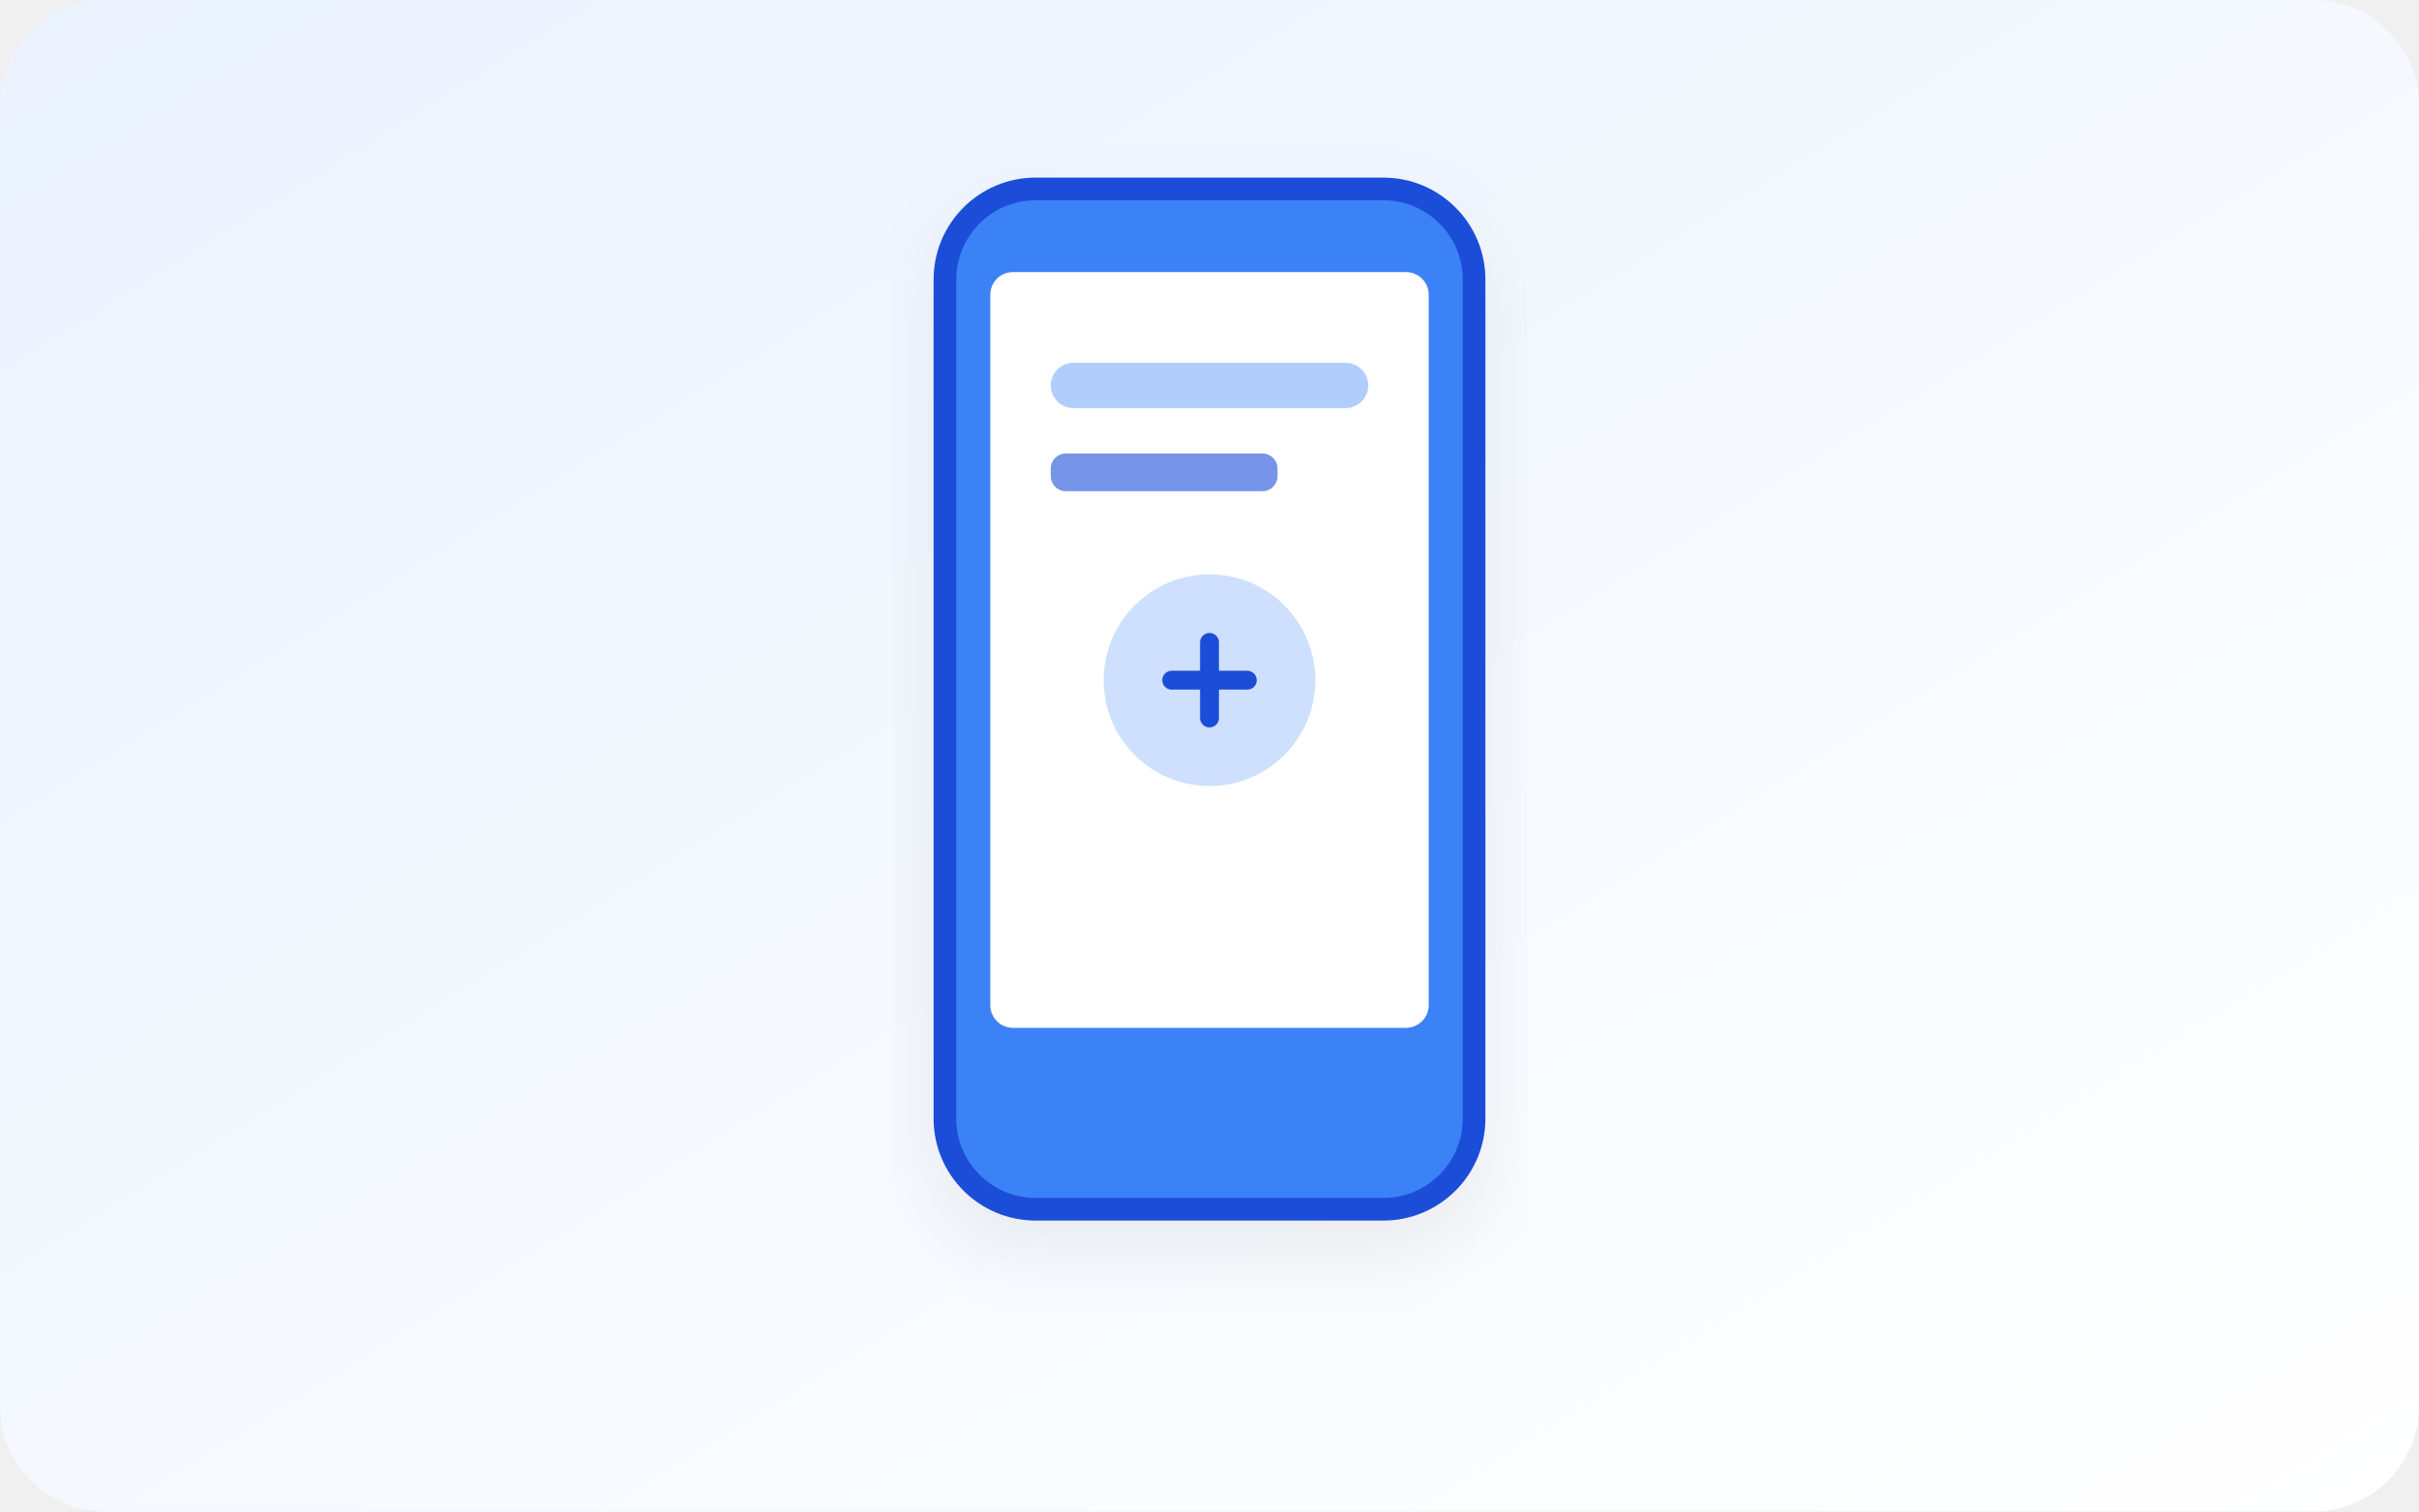
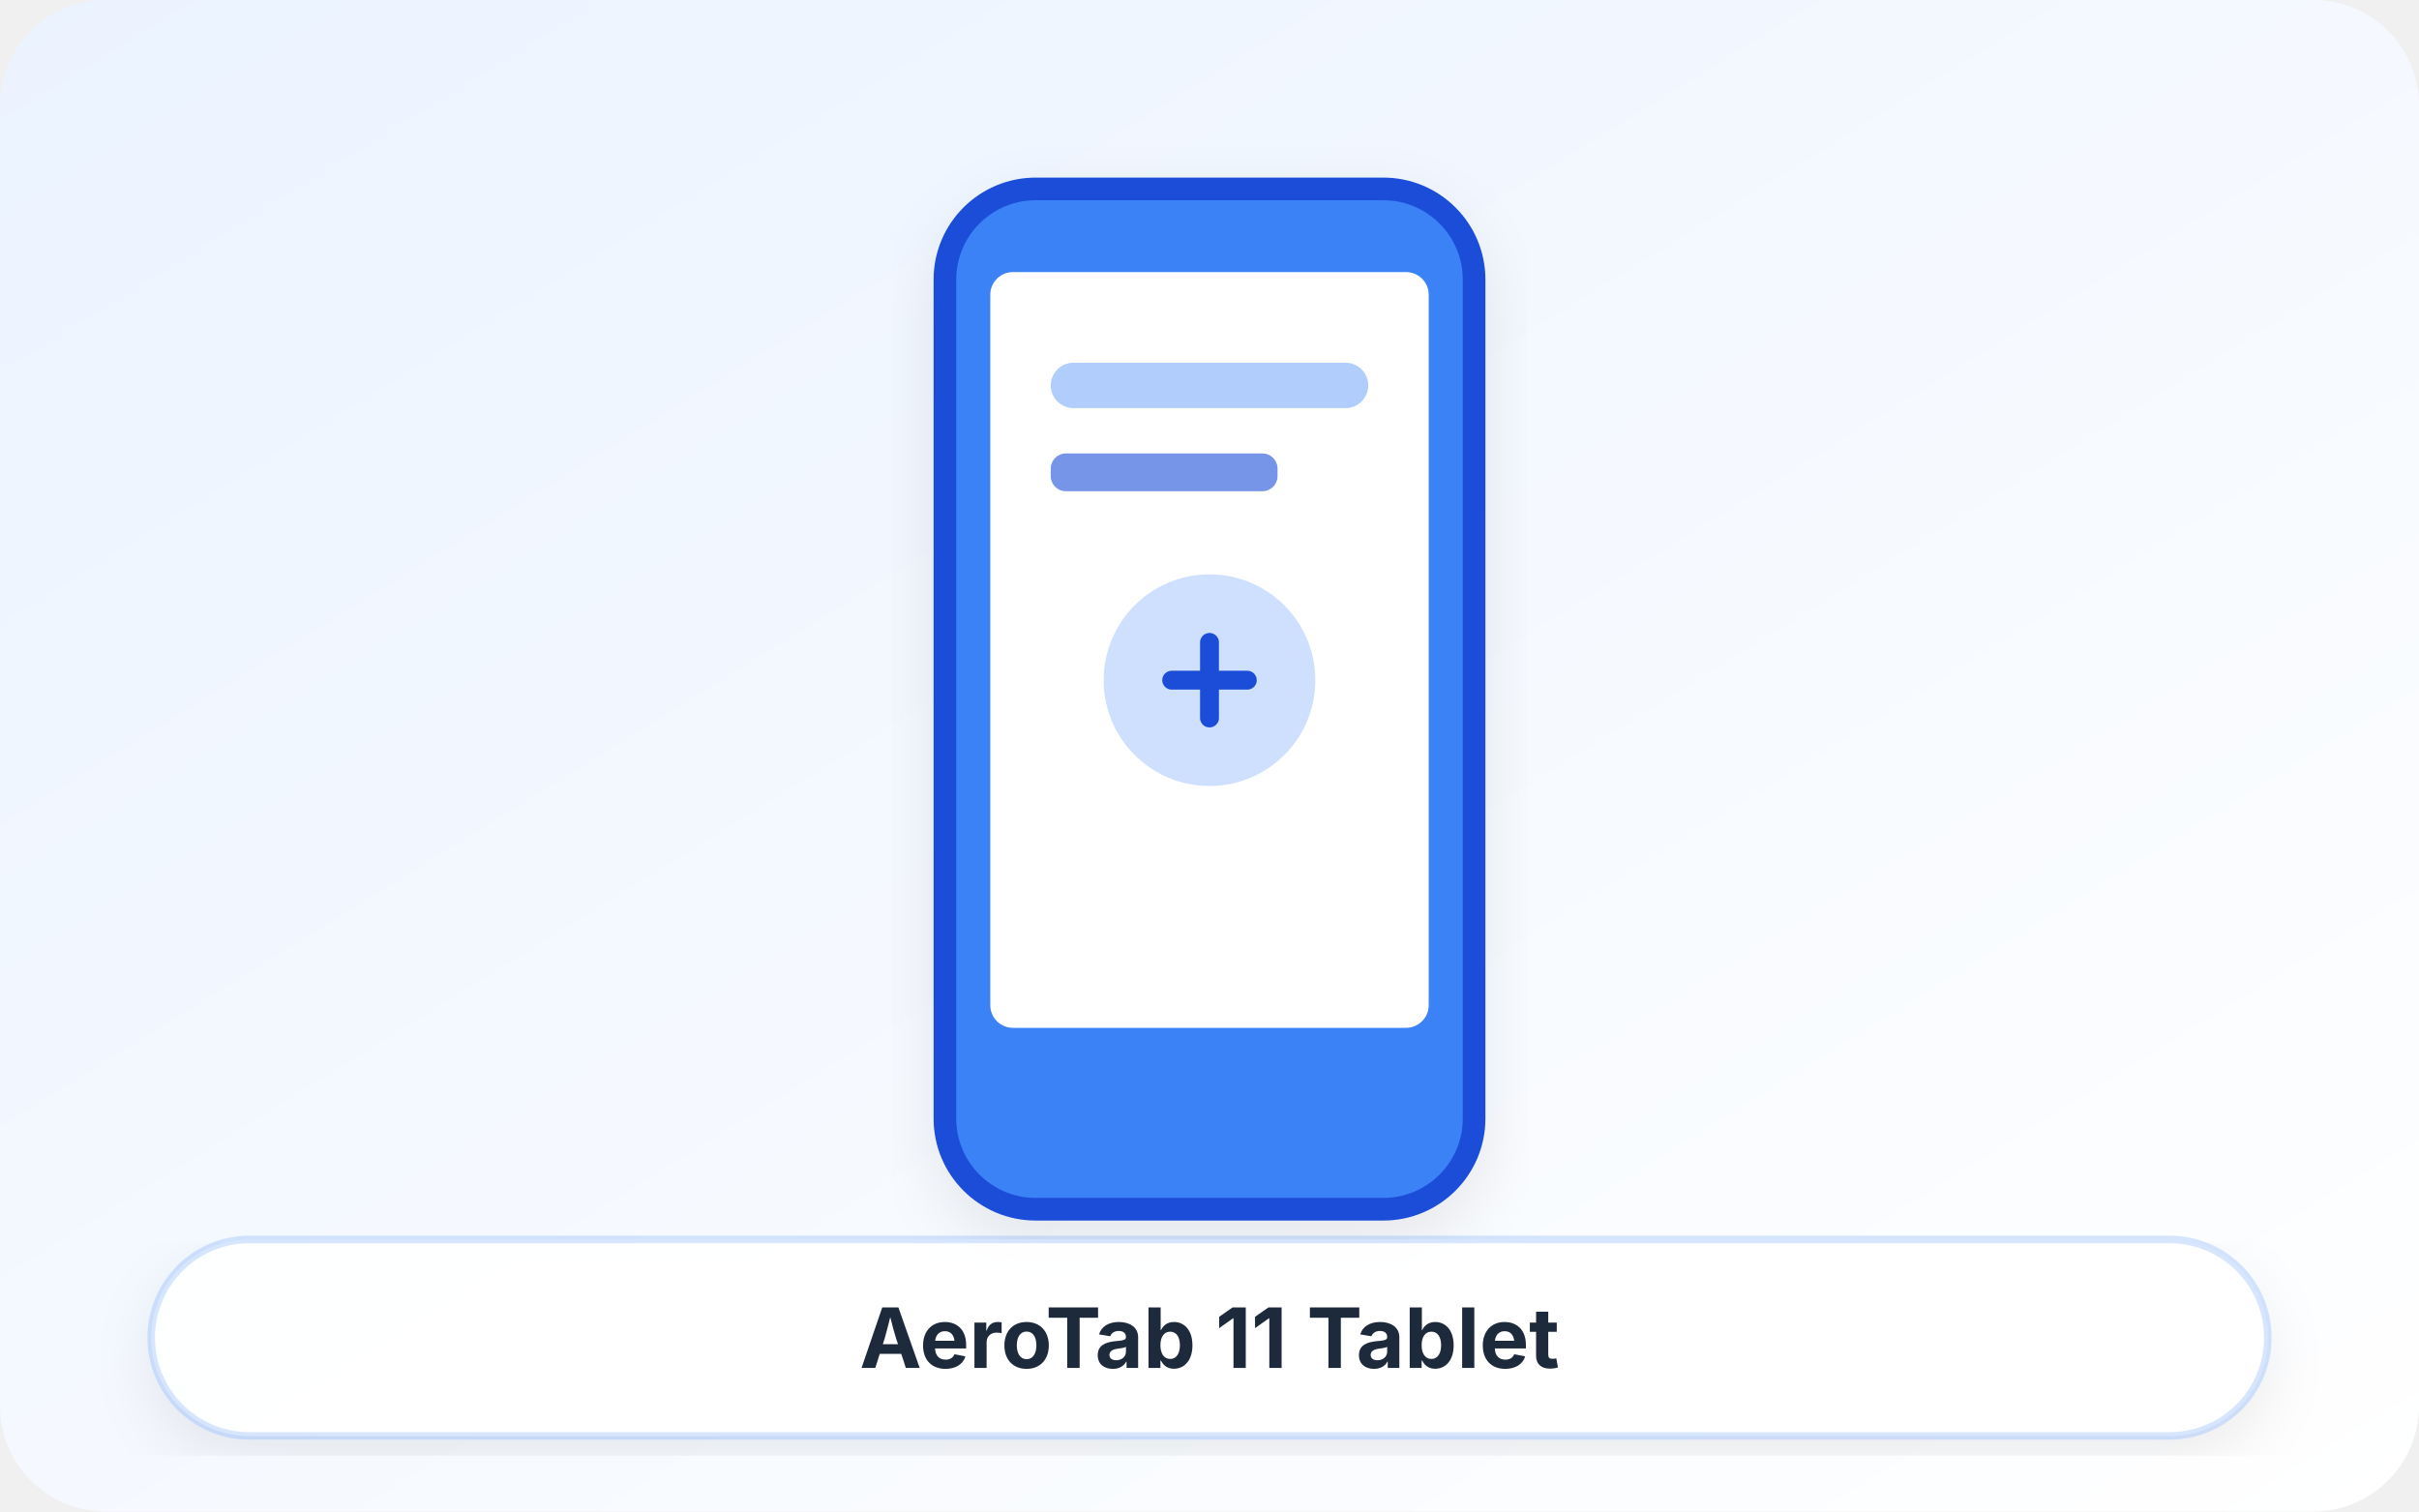
<svg xmlns="http://www.w3.org/2000/svg" viewBox="0 0 320 200" width="100%" height="100%" preserveAspectRatio="xMidYMid meet">
  <defs>
    <linearGradient id="bg-grad-electronics" x1="0%" y1="0%" x2="100%" y2="100%">
      <stop offset="0%" stop-color="#EBF3FF" />
      <stop offset="100%" stop-color="#FFFFFF" />
    </linearGradient>
    <filter id="shadow" x="-10%" y="-10%" width="120%" height="120%">
-       <feDropShadow dx="0" dy="4" stdDeviation="5" flood-opacity="0.07" />
+       <feDropShadow dx="0" dy="3" stdDeviation="4" flood-opacity="0.08" />
    </filter>
  </defs>
  <rect width="320" height="200" rx="14" fill="url(#bg-grad-electronics)" />
  <g filter="url(#shadow)">
    <rect x="125" y="25" width="70" height="135" rx="12" fill="#3B82F6" stroke="#1D4ED8" stroke-width="3" />
    <rect x="131" y="36" width="58" height="100" rx="3" fill="#FFFFFF" />
    <circle cx="160" cy="148" r="4" fill="#3B82F6" opacity="0.8" />
    <rect x="139" y="48" width="42" height="6" rx="3" fill="#3B82F6" opacity="0.4" />
    <rect x="139" y="60" width="30" height="5" rx="2" fill="#1D4ED8" opacity="0.6" />
    <circle cx="160" cy="90" r="14" fill="#3B82F6" opacity="0.25" />
    <path d="M155 90 L165 90 M160 85 L160 95" stroke="#1D4ED8" stroke-width="2.5" stroke-linecap="round" />
  </g>
+   <g filter="url(#shadow)">
+     <rect x="20" y="164" width="280" height="26" rx="13.0" fill="#FFFFFF" fill-opacity="0.94" stroke="#3B82F6" stroke-opacity="0.2" stroke-width="1" />
+     <text x="160" y="181" font-family="system-ui, -apple-system, sans-serif" font-size="11" font-weight="700" fill="#1E293B" text-anchor="middle">AeroTab 11 Tablet</text>
+   </g>
</svg>
